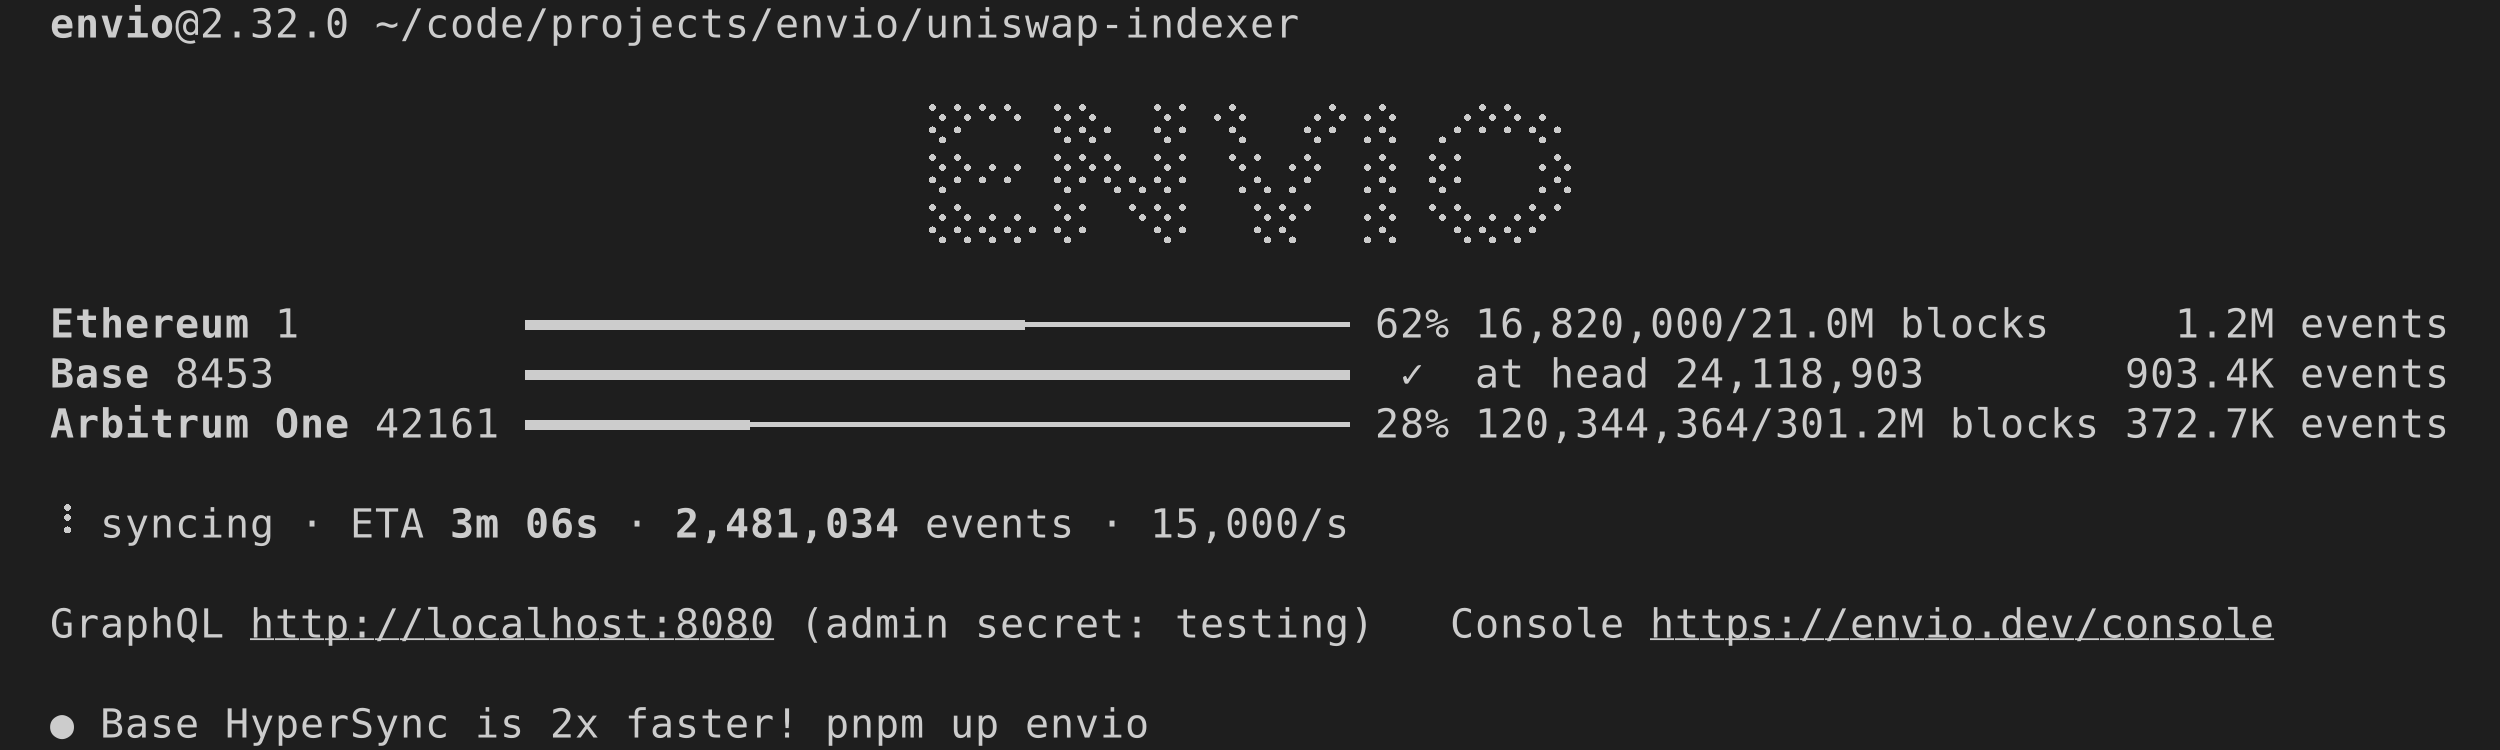
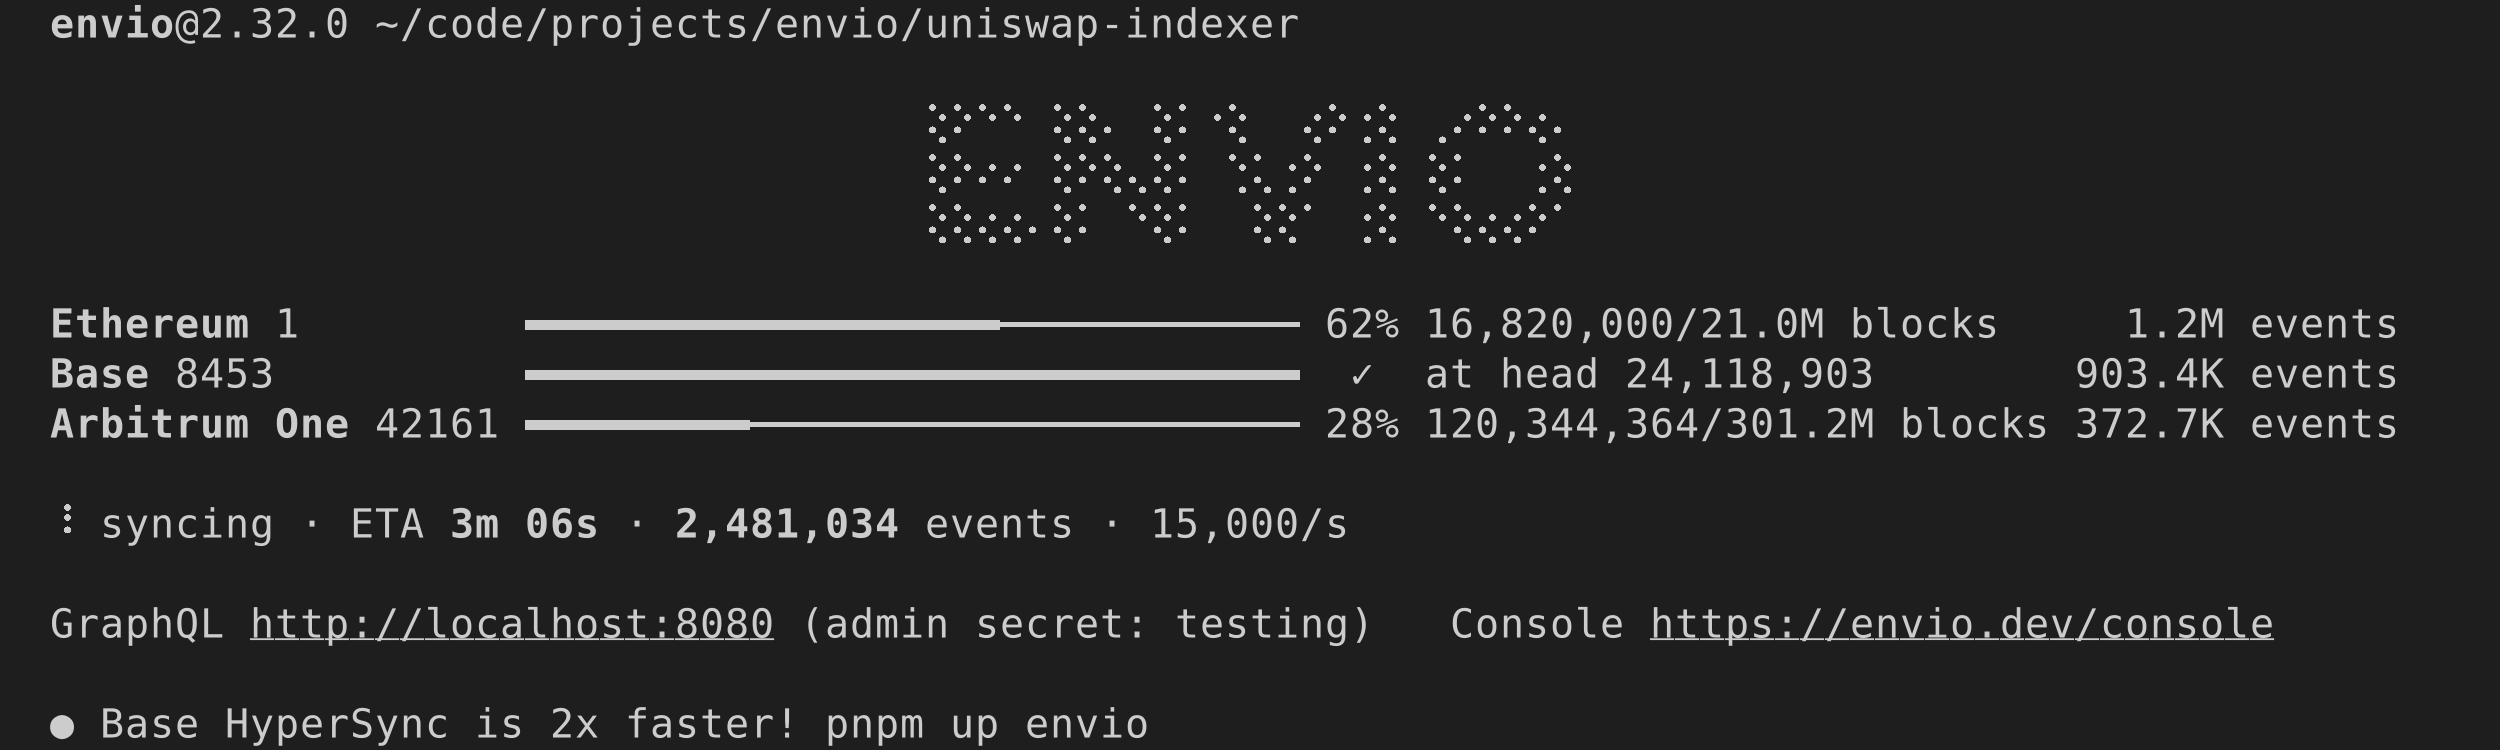
<svg xmlns="http://www.w3.org/2000/svg" width="1000" height="300" font-family="ui-monospace, Menlo, Consolas, monospace" font-size="16" xml:space="preserve" shape-rendering="crispEdges">
  <rect width="100%" height="100%" fill="#1e1e1e" />
  <text x="20" y="15" fill="#cccccc" font-weight="bold">e</text>
  <text x="30" y="15" fill="#cccccc" font-weight="bold">n</text>
  <text x="40" y="15" fill="#cccccc" font-weight="bold">v</text>
  <text x="50" y="15" fill="#cccccc" font-weight="bold">i</text>
  <text x="60" y="15" fill="#cccccc" font-weight="bold">o</text>
  <text x="70" y="15" fill="#cccccc">@</text>
  <text x="80" y="15" fill="#cccccc">2</text>
  <text x="90" y="15" fill="#cccccc">.</text>
  <text x="100" y="15" fill="#cccccc">3</text>
  <text x="110" y="15" fill="#cccccc">2</text>
  <text x="120" y="15" fill="#cccccc">.</text>
  <text x="130" y="15" fill="#cccccc">0</text>
  <text x="150" y="15" fill="#cccccc">~</text>
  <text x="160" y="15" fill="#cccccc">/</text>
  <text x="170" y="15" fill="#cccccc">c</text>
  <text x="180" y="15" fill="#cccccc">o</text>
  <text x="190" y="15" fill="#cccccc">d</text>
  <text x="200" y="15" fill="#cccccc">e</text>
  <text x="210" y="15" fill="#cccccc">/</text>
  <text x="220" y="15" fill="#cccccc">p</text>
  <text x="230" y="15" fill="#cccccc">r</text>
  <text x="240" y="15" fill="#cccccc">o</text>
  <text x="250" y="15" fill="#cccccc">j</text>
  <text x="260" y="15" fill="#cccccc">e</text>
  <text x="270" y="15" fill="#cccccc">c</text>
  <text x="280" y="15" fill="#cccccc">t</text>
  <text x="290" y="15" fill="#cccccc">s</text>
  <text x="300" y="15" fill="#cccccc">/</text>
  <text x="310" y="15" fill="#cccccc">e</text>
  <text x="320" y="15" fill="#cccccc">n</text>
  <text x="330" y="15" fill="#cccccc">v</text>
  <text x="340" y="15" fill="#cccccc">i</text>
  <text x="350" y="15" fill="#cccccc">o</text>
  <text x="360" y="15" fill="#cccccc">/</text>
  <text x="370" y="15" fill="#cccccc">u</text>
  <text x="380" y="15" fill="#cccccc">n</text>
  <text x="390" y="15" fill="#cccccc">i</text>
  <text x="400" y="15" fill="#cccccc">s</text>
  <text x="410" y="15" fill="#cccccc">w</text>
  <text x="420" y="15" fill="#cccccc">a</text>
  <text x="430" y="15" fill="#cccccc">p</text>
  <text x="440" y="15" fill="#cccccc">-</text>
  <text x="450" y="15" fill="#cccccc">i</text>
  <text x="460" y="15" fill="#cccccc">n</text>
  <text x="470" y="15" fill="#cccccc">d</text>
  <text x="480" y="15" fill="#cccccc">e</text>
  <text x="490" y="15" fill="#cccccc">x</text>
  <text x="500" y="15" fill="#cccccc">e</text>
  <text x="510" y="15" fill="#cccccc">r</text>
  <circle cx="373" cy="43" r="1.4" fill="#cccccc" />
  <circle cx="377" cy="47" r="1.4" fill="#cccccc" />
  <circle cx="373" cy="52" r="1.4" fill="#cccccc" />
  <circle cx="377" cy="56" r="1.4" fill="#cccccc" />
  <circle cx="383" cy="43" r="1.4" fill="#cccccc" />
  <circle cx="387" cy="47" r="1.4" fill="#cccccc" />
  <circle cx="383" cy="52" r="1.4" fill="#cccccc" />
  <circle cx="393" cy="43" r="1.4" fill="#cccccc" />
  <circle cx="397" cy="47" r="1.4" fill="#cccccc" />
  <circle cx="403" cy="43" r="1.4" fill="#cccccc" />
  <circle cx="407" cy="47" r="1.4" fill="#cccccc" />
  <circle cx="423" cy="43" r="1.4" fill="#cccccc" />
  <circle cx="427" cy="47" r="1.4" fill="#cccccc" />
  <circle cx="423" cy="52" r="1.4" fill="#cccccc" />
  <circle cx="427" cy="56" r="1.4" fill="#cccccc" />
  <circle cx="433" cy="43" r="1.4" fill="#cccccc" />
  <circle cx="437" cy="47" r="1.4" fill="#cccccc" />
  <circle cx="433" cy="52" r="1.4" fill="#cccccc" />
  <circle cx="437" cy="56" r="1.4" fill="#cccccc" />
  <circle cx="443" cy="52" r="1.4" fill="#cccccc" />
  <circle cx="463" cy="43" r="1.4" fill="#cccccc" />
  <circle cx="467" cy="47" r="1.4" fill="#cccccc" />
  <circle cx="463" cy="52" r="1.4" fill="#cccccc" />
  <circle cx="467" cy="56" r="1.4" fill="#cccccc" />
  <circle cx="473" cy="43" r="1.4" fill="#cccccc" />
  <circle cx="473" cy="52" r="1.4" fill="#cccccc" />
  <circle cx="487" cy="47" r="1.4" fill="#cccccc" />
  <circle cx="493" cy="43" r="1.4" fill="#cccccc" />
  <circle cx="497" cy="47" r="1.4" fill="#cccccc" />
  <circle cx="493" cy="52" r="1.4" fill="#cccccc" />
  <circle cx="497" cy="56" r="1.4" fill="#cccccc" />
  <circle cx="527" cy="47" r="1.4" fill="#cccccc" />
  <circle cx="523" cy="52" r="1.4" fill="#cccccc" />
  <circle cx="527" cy="56" r="1.4" fill="#cccccc" />
  <circle cx="533" cy="43" r="1.4" fill="#cccccc" />
  <circle cx="537" cy="47" r="1.4" fill="#cccccc" />
  <circle cx="533" cy="52" r="1.4" fill="#cccccc" />
  <circle cx="547" cy="47" r="1.4" fill="#cccccc" />
  <circle cx="547" cy="56" r="1.4" fill="#cccccc" />
  <circle cx="553" cy="43" r="1.4" fill="#cccccc" />
  <circle cx="557" cy="47" r="1.4" fill="#cccccc" />
  <circle cx="553" cy="52" r="1.4" fill="#cccccc" />
  <circle cx="557" cy="56" r="1.4" fill="#cccccc" />
  <circle cx="577" cy="56" r="1.4" fill="#cccccc" />
  <circle cx="587" cy="47" r="1.4" fill="#cccccc" />
  <circle cx="583" cy="52" r="1.4" fill="#cccccc" />
  <circle cx="593" cy="43" r="1.4" fill="#cccccc" />
  <circle cx="597" cy="47" r="1.4" fill="#cccccc" />
  <circle cx="593" cy="52" r="1.4" fill="#cccccc" />
  <circle cx="603" cy="43" r="1.4" fill="#cccccc" />
  <circle cx="607" cy="47" r="1.4" fill="#cccccc" />
  <circle cx="603" cy="52" r="1.4" fill="#cccccc" />
  <circle cx="617" cy="47" r="1.4" fill="#cccccc" />
  <circle cx="613" cy="52" r="1.4" fill="#cccccc" />
  <circle cx="617" cy="56" r="1.4" fill="#cccccc" />
  <circle cx="623" cy="52" r="1.4" fill="#cccccc" />
  <circle cx="373" cy="63" r="1.4" fill="#cccccc" />
  <circle cx="377" cy="67" r="1.4" fill="#cccccc" />
  <circle cx="373" cy="72" r="1.4" fill="#cccccc" />
  <circle cx="377" cy="76" r="1.4" fill="#cccccc" />
  <circle cx="383" cy="63" r="1.4" fill="#cccccc" />
  <circle cx="387" cy="67" r="1.4" fill="#cccccc" />
  <circle cx="383" cy="72" r="1.4" fill="#cccccc" />
  <circle cx="397" cy="67" r="1.4" fill="#cccccc" />
  <circle cx="393" cy="72" r="1.4" fill="#cccccc" />
  <circle cx="407" cy="67" r="1.4" fill="#cccccc" />
  <circle cx="403" cy="72" r="1.4" fill="#cccccc" />
  <circle cx="423" cy="63" r="1.4" fill="#cccccc" />
  <circle cx="427" cy="67" r="1.4" fill="#cccccc" />
  <circle cx="423" cy="72" r="1.4" fill="#cccccc" />
  <circle cx="427" cy="76" r="1.4" fill="#cccccc" />
  <circle cx="433" cy="63" r="1.4" fill="#cccccc" />
  <circle cx="437" cy="67" r="1.4" fill="#cccccc" />
  <circle cx="433" cy="72" r="1.4" fill="#cccccc" />
  <circle cx="443" cy="63" r="1.4" fill="#cccccc" />
  <circle cx="447" cy="67" r="1.4" fill="#cccccc" />
  <circle cx="443" cy="72" r="1.4" fill="#cccccc" />
  <circle cx="447" cy="76" r="1.4" fill="#cccccc" />
  <circle cx="453" cy="72" r="1.4" fill="#cccccc" />
  <circle cx="457" cy="76" r="1.4" fill="#cccccc" />
  <circle cx="463" cy="63" r="1.4" fill="#cccccc" />
  <circle cx="467" cy="67" r="1.4" fill="#cccccc" />
  <circle cx="463" cy="72" r="1.4" fill="#cccccc" />
  <circle cx="467" cy="76" r="1.4" fill="#cccccc" />
  <circle cx="473" cy="63" r="1.4" fill="#cccccc" />
  <circle cx="473" cy="72" r="1.4" fill="#cccccc" />
  <circle cx="493" cy="63" r="1.4" fill="#cccccc" />
  <circle cx="497" cy="67" r="1.4" fill="#cccccc" />
  <circle cx="497" cy="76" r="1.4" fill="#cccccc" />
  <circle cx="503" cy="63" r="1.4" fill="#cccccc" />
  <circle cx="503" cy="72" r="1.4" fill="#cccccc" />
  <circle cx="507" cy="76" r="1.4" fill="#cccccc" />
  <circle cx="517" cy="67" r="1.4" fill="#cccccc" />
  <circle cx="517" cy="76" r="1.4" fill="#cccccc" />
  <circle cx="523" cy="63" r="1.4" fill="#cccccc" />
  <circle cx="527" cy="67" r="1.4" fill="#cccccc" />
  <circle cx="523" cy="72" r="1.4" fill="#cccccc" />
  <circle cx="547" cy="67" r="1.4" fill="#cccccc" />
  <circle cx="547" cy="76" r="1.4" fill="#cccccc" />
  <circle cx="553" cy="63" r="1.4" fill="#cccccc" />
  <circle cx="557" cy="67" r="1.4" fill="#cccccc" />
  <circle cx="553" cy="72" r="1.4" fill="#cccccc" />
  <circle cx="557" cy="76" r="1.4" fill="#cccccc" />
  <circle cx="573" cy="63" r="1.4" fill="#cccccc" />
  <circle cx="577" cy="67" r="1.4" fill="#cccccc" />
  <circle cx="573" cy="72" r="1.4" fill="#cccccc" />
  <circle cx="577" cy="76" r="1.4" fill="#cccccc" />
  <circle cx="583" cy="63" r="1.4" fill="#cccccc" />
  <circle cx="583" cy="72" r="1.4" fill="#cccccc" />
  <circle cx="617" cy="67" r="1.4" fill="#cccccc" />
  <circle cx="617" cy="76" r="1.4" fill="#cccccc" />
  <circle cx="623" cy="63" r="1.4" fill="#cccccc" />
  <circle cx="627" cy="67" r="1.4" fill="#cccccc" />
  <circle cx="623" cy="72" r="1.4" fill="#cccccc" />
  <circle cx="627" cy="76" r="1.4" fill="#cccccc" />
  <circle cx="373" cy="83" r="1.4" fill="#cccccc" />
  <circle cx="377" cy="87" r="1.4" fill="#cccccc" />
  <circle cx="373" cy="92" r="1.4" fill="#cccccc" />
  <circle cx="377" cy="96" r="1.4" fill="#cccccc" />
  <circle cx="383" cy="83" r="1.4" fill="#cccccc" />
  <circle cx="387" cy="87" r="1.4" fill="#cccccc" />
  <circle cx="383" cy="92" r="1.4" fill="#cccccc" />
  <circle cx="387" cy="96" r="1.4" fill="#cccccc" />
  <circle cx="397" cy="87" r="1.4" fill="#cccccc" />
  <circle cx="393" cy="92" r="1.4" fill="#cccccc" />
  <circle cx="397" cy="96" r="1.4" fill="#cccccc" />
  <circle cx="407" cy="87" r="1.4" fill="#cccccc" />
  <circle cx="403" cy="92" r="1.4" fill="#cccccc" />
  <circle cx="407" cy="96" r="1.4" fill="#cccccc" />
  <circle cx="413" cy="92" r="1.4" fill="#cccccc" />
  <circle cx="423" cy="83" r="1.4" fill="#cccccc" />
  <circle cx="427" cy="87" r="1.4" fill="#cccccc" />
  <circle cx="423" cy="92" r="1.4" fill="#cccccc" />
  <circle cx="427" cy="96" r="1.4" fill="#cccccc" />
  <circle cx="433" cy="83" r="1.4" fill="#cccccc" />
  <circle cx="433" cy="92" r="1.4" fill="#cccccc" />
  <circle cx="453" cy="83" r="1.4" fill="#cccccc" />
  <circle cx="457" cy="87" r="1.4" fill="#cccccc" />
  <circle cx="463" cy="83" r="1.4" fill="#cccccc" />
  <circle cx="467" cy="87" r="1.4" fill="#cccccc" />
  <circle cx="463" cy="92" r="1.4" fill="#cccccc" />
  <circle cx="467" cy="96" r="1.4" fill="#cccccc" />
  <circle cx="473" cy="83" r="1.4" fill="#cccccc" />
  <circle cx="473" cy="92" r="1.4" fill="#cccccc" />
  <circle cx="503" cy="83" r="1.4" fill="#cccccc" />
  <circle cx="507" cy="87" r="1.4" fill="#cccccc" />
  <circle cx="503" cy="92" r="1.4" fill="#cccccc" />
  <circle cx="507" cy="96" r="1.4" fill="#cccccc" />
  <circle cx="513" cy="83" r="1.4" fill="#cccccc" />
  <circle cx="517" cy="87" r="1.4" fill="#cccccc" />
  <circle cx="513" cy="92" r="1.4" fill="#cccccc" />
  <circle cx="517" cy="96" r="1.4" fill="#cccccc" />
  <circle cx="523" cy="83" r="1.4" fill="#cccccc" />
  <circle cx="547" cy="87" r="1.4" fill="#cccccc" />
  <circle cx="547" cy="96" r="1.4" fill="#cccccc" />
  <circle cx="553" cy="83" r="1.4" fill="#cccccc" />
  <circle cx="557" cy="87" r="1.4" fill="#cccccc" />
  <circle cx="553" cy="92" r="1.4" fill="#cccccc" />
  <circle cx="557" cy="96" r="1.4" fill="#cccccc" />
  <circle cx="573" cy="83" r="1.4" fill="#cccccc" />
  <circle cx="577" cy="87" r="1.4" fill="#cccccc" />
  <circle cx="583" cy="83" r="1.4" fill="#cccccc" />
  <circle cx="587" cy="87" r="1.4" fill="#cccccc" />
  <circle cx="583" cy="92" r="1.4" fill="#cccccc" />
  <circle cx="587" cy="96" r="1.4" fill="#cccccc" />
  <circle cx="597" cy="87" r="1.4" fill="#cccccc" />
  <circle cx="593" cy="92" r="1.4" fill="#cccccc" />
  <circle cx="597" cy="96" r="1.4" fill="#cccccc" />
  <circle cx="607" cy="87" r="1.4" fill="#cccccc" />
  <circle cx="603" cy="92" r="1.4" fill="#cccccc" />
  <circle cx="607" cy="96" r="1.4" fill="#cccccc" />
  <circle cx="613" cy="83" r="1.4" fill="#cccccc" />
  <circle cx="617" cy="87" r="1.4" fill="#cccccc" />
  <circle cx="613" cy="92" r="1.4" fill="#cccccc" />
  <circle cx="623" cy="83" r="1.4" fill="#cccccc" />
  <text x="20" y="135" fill="#cccccc" font-weight="bold">E</text>
  <text x="30" y="135" fill="#cccccc" font-weight="bold">t</text>
  <text x="40" y="135" fill="#cccccc" font-weight="bold">h</text>
  <text x="50" y="135" fill="#cccccc" font-weight="bold">e</text>
  <text x="60" y="135" fill="#cccccc" font-weight="bold">r</text>
  <text x="70" y="135" fill="#cccccc" font-weight="bold">e</text>
  <text x="80" y="135" fill="#cccccc" font-weight="bold">u</text>
  <text x="90" y="135" fill="#cccccc" font-weight="bold">m</text>
  <text x="110" y="135" fill="#cccccc">1</text>
  <rect x="210" y="128" width="10" height="4" fill="#cccccc" />
  <rect x="220" y="128" width="10" height="4" fill="#cccccc" />
  <rect x="230" y="128" width="10" height="4" fill="#cccccc" />
  <rect x="240" y="128" width="10" height="4" fill="#cccccc" />
  <rect x="250" y="128" width="10" height="4" fill="#cccccc" />
  <rect x="260" y="128" width="10" height="4" fill="#cccccc" />
  <rect x="270" y="128" width="10" height="4" fill="#cccccc" />
  <rect x="280" y="128" width="10" height="4" fill="#cccccc" />
  <rect x="290" y="128" width="10" height="4" fill="#cccccc" />
  <rect x="300" y="128" width="10" height="4" fill="#cccccc" />
  <rect x="310" y="128" width="10" height="4" fill="#cccccc" />
  <rect x="320" y="128" width="10" height="4" fill="#cccccc" />
  <rect x="330" y="128" width="10" height="4" fill="#cccccc" />
  <rect x="340" y="128" width="10" height="4" fill="#cccccc" />
  <rect x="350" y="128" width="10" height="4" fill="#cccccc" />
  <rect x="360" y="128" width="10" height="4" fill="#cccccc" />
  <rect x="370" y="128" width="10" height="4" fill="#cccccc" />
  <rect x="380" y="128" width="10" height="4" fill="#cccccc" />
  <rect x="390" y="128" width="10" height="4" fill="#cccccc" />
-   <rect x="400" y="128" width="10" height="4" fill="#cccccc" />
+   <rect x="400" y="129" width="10" height="2" fill="#cccccc" />
  <rect x="410" y="129" width="10" height="2" fill="#cccccc" />
  <rect x="420" y="129" width="10" height="2" fill="#cccccc" />
  <rect x="430" y="129" width="10" height="2" fill="#cccccc" />
  <rect x="440" y="129" width="10" height="2" fill="#cccccc" />
  <rect x="450" y="129" width="10" height="2" fill="#cccccc" />
  <rect x="460" y="129" width="10" height="2" fill="#cccccc" />
  <rect x="470" y="129" width="10" height="2" fill="#cccccc" />
  <rect x="480" y="129" width="10" height="2" fill="#cccccc" />
  <rect x="490" y="129" width="10" height="2" fill="#cccccc" />
  <rect x="500" y="129" width="10" height="2" fill="#cccccc" />
  <rect x="510" y="129" width="10" height="2" fill="#cccccc" />
-   <rect x="520" y="129" width="10" height="2" fill="#cccccc" />
-   <rect x="530" y="129" width="10" height="2" fill="#cccccc" />
-   <text x="550" y="135" fill="#cccccc">6</text>
-   <text x="560" y="135" fill="#cccccc">2</text>
-   <text x="570" y="135" fill="#cccccc">%</text>
-   <text x="590" y="135" fill="#cccccc">1</text>
-   <text x="600" y="135" fill="#cccccc">6</text>
-   <text x="610" y="135" fill="#cccccc">,</text>
-   <text x="620" y="135" fill="#cccccc">8</text>
-   <text x="630" y="135" fill="#cccccc">2</text>
+   <text x="530" y="135" fill="#cccccc">6</text>
+   <text x="540" y="135" fill="#cccccc">2</text>
+   <text x="550" y="135" fill="#cccccc">%</text>
+   <text x="570" y="135" fill="#cccccc">1</text>
+   <text x="580" y="135" fill="#cccccc">6</text>
+   <text x="590" y="135" fill="#cccccc">,</text>
+   <text x="600" y="135" fill="#cccccc">8</text>
+   <text x="610" y="135" fill="#cccccc">2</text>
+   <text x="620" y="135" fill="#cccccc">0</text>
+   <text x="630" y="135" fill="#cccccc">,</text>
  <text x="640" y="135" fill="#cccccc">0</text>
-   <text x="650" y="135" fill="#cccccc">,</text>
+   <text x="650" y="135" fill="#cccccc">0</text>
  <text x="660" y="135" fill="#cccccc">0</text>
-   <text x="670" y="135" fill="#cccccc">0</text>
-   <text x="680" y="135" fill="#cccccc">0</text>
-   <text x="690" y="135" fill="#cccccc">/</text>
-   <text x="700" y="135" fill="#cccccc">2</text>
-   <text x="710" y="135" fill="#cccccc">1</text>
-   <text x="720" y="135" fill="#cccccc">.</text>
-   <text x="730" y="135" fill="#cccccc">0</text>
-   <text x="740" y="135" fill="#cccccc">M</text>
-   <text x="760" y="135" fill="#cccccc">b</text>
-   <text x="770" y="135" fill="#cccccc">l</text>
-   <text x="780" y="135" fill="#cccccc">o</text>
-   <text x="790" y="135" fill="#cccccc">c</text>
-   <text x="800" y="135" fill="#cccccc">k</text>
-   <text x="810" y="135" fill="#cccccc">s</text>
-   <text x="870" y="135" fill="#cccccc">1</text>
-   <text x="880" y="135" fill="#cccccc">.</text>
-   <text x="890" y="135" fill="#cccccc">2</text>
-   <text x="900" y="135" fill="#cccccc">M</text>
+   <text x="670" y="135" fill="#cccccc">/</text>
+   <text x="680" y="135" fill="#cccccc">2</text>
+   <text x="690" y="135" fill="#cccccc">1</text>
+   <text x="700" y="135" fill="#cccccc">.</text>
+   <text x="710" y="135" fill="#cccccc">0</text>
+   <text x="720" y="135" fill="#cccccc">M</text>
+   <text x="740" y="135" fill="#cccccc">b</text>
+   <text x="750" y="135" fill="#cccccc">l</text>
+   <text x="760" y="135" fill="#cccccc">o</text>
+   <text x="770" y="135" fill="#cccccc">c</text>
+   <text x="780" y="135" fill="#cccccc">k</text>
+   <text x="790" y="135" fill="#cccccc">s</text>
+   <text x="850" y="135" fill="#cccccc">1</text>
+   <text x="860" y="135" fill="#cccccc">.</text>
+   <text x="870" y="135" fill="#cccccc">2</text>
+   <text x="880" y="135" fill="#cccccc">M</text>
+   <text x="900" y="135" fill="#cccccc">e</text>
+   <text x="910" y="135" fill="#cccccc">v</text>
  <text x="920" y="135" fill="#cccccc">e</text>
-   <text x="930" y="135" fill="#cccccc">v</text>
-   <text x="940" y="135" fill="#cccccc">e</text>
-   <text x="950" y="135" fill="#cccccc">n</text>
-   <text x="960" y="135" fill="#cccccc">t</text>
-   <text x="970" y="135" fill="#cccccc">s</text>
+   <text x="930" y="135" fill="#cccccc">n</text>
+   <text x="940" y="135" fill="#cccccc">t</text>
+   <text x="950" y="135" fill="#cccccc">s</text>
  <text x="20" y="155" fill="#cccccc" font-weight="bold">B</text>
  <text x="30" y="155" fill="#cccccc" font-weight="bold">a</text>
  <text x="40" y="155" fill="#cccccc" font-weight="bold">s</text>
  <text x="50" y="155" fill="#cccccc" font-weight="bold">e</text>
  <text x="70" y="155" fill="#cccccc">8</text>
  <text x="80" y="155" fill="#cccccc">4</text>
  <text x="90" y="155" fill="#cccccc">5</text>
  <text x="100" y="155" fill="#cccccc">3</text>
  <rect x="210" y="148" width="10" height="4" fill="#cccccc" />
  <rect x="220" y="148" width="10" height="4" fill="#cccccc" />
  <rect x="230" y="148" width="10" height="4" fill="#cccccc" />
  <rect x="240" y="148" width="10" height="4" fill="#cccccc" />
  <rect x="250" y="148" width="10" height="4" fill="#cccccc" />
  <rect x="260" y="148" width="10" height="4" fill="#cccccc" />
  <rect x="270" y="148" width="10" height="4" fill="#cccccc" />
  <rect x="280" y="148" width="10" height="4" fill="#cccccc" />
  <rect x="290" y="148" width="10" height="4" fill="#cccccc" />
  <rect x="300" y="148" width="10" height="4" fill="#cccccc" />
  <rect x="310" y="148" width="10" height="4" fill="#cccccc" />
  <rect x="320" y="148" width="10" height="4" fill="#cccccc" />
  <rect x="330" y="148" width="10" height="4" fill="#cccccc" />
  <rect x="340" y="148" width="10" height="4" fill="#cccccc" />
  <rect x="350" y="148" width="10" height="4" fill="#cccccc" />
  <rect x="360" y="148" width="10" height="4" fill="#cccccc" />
  <rect x="370" y="148" width="10" height="4" fill="#cccccc" />
  <rect x="380" y="148" width="10" height="4" fill="#cccccc" />
  <rect x="390" y="148" width="10" height="4" fill="#cccccc" />
  <rect x="400" y="148" width="10" height="4" fill="#cccccc" />
  <rect x="410" y="148" width="10" height="4" fill="#cccccc" />
  <rect x="420" y="148" width="10" height="4" fill="#cccccc" />
  <rect x="430" y="148" width="10" height="4" fill="#cccccc" />
  <rect x="440" y="148" width="10" height="4" fill="#cccccc" />
  <rect x="450" y="148" width="10" height="4" fill="#cccccc" />
  <rect x="460" y="148" width="10" height="4" fill="#cccccc" />
  <rect x="470" y="148" width="10" height="4" fill="#cccccc" />
  <rect x="480" y="148" width="10" height="4" fill="#cccccc" />
  <rect x="490" y="148" width="10" height="4" fill="#cccccc" />
  <rect x="500" y="148" width="10" height="4" fill="#cccccc" />
  <rect x="510" y="148" width="10" height="4" fill="#cccccc" />
-   <rect x="520" y="148" width="10" height="4" fill="#cccccc" />
-   <rect x="530" y="148" width="10" height="4" fill="#cccccc" />
-   <text x="560" y="155" fill="#cccccc">✓</text>
-   <text x="590" y="155" fill="#cccccc">a</text>
-   <text x="600" y="155" fill="#cccccc">t</text>
-   <text x="620" y="155" fill="#cccccc">h</text>
-   <text x="630" y="155" fill="#cccccc">e</text>
-   <text x="640" y="155" fill="#cccccc">a</text>
-   <text x="650" y="155" fill="#cccccc">d</text>
-   <text x="670" y="155" fill="#cccccc">2</text>
-   <text x="680" y="155" fill="#cccccc">4</text>
-   <text x="690" y="155" fill="#cccccc">,</text>
-   <text x="700" y="155" fill="#cccccc">1</text>
-   <text x="710" y="155" fill="#cccccc">1</text>
-   <text x="720" y="155" fill="#cccccc">8</text>
-   <text x="730" y="155" fill="#cccccc">,</text>
-   <text x="740" y="155" fill="#cccccc">9</text>
-   <text x="750" y="155" fill="#cccccc">0</text>
-   <text x="760" y="155" fill="#cccccc">3</text>
-   <text x="850" y="155" fill="#cccccc">9</text>
-   <text x="860" y="155" fill="#cccccc">0</text>
-   <text x="870" y="155" fill="#cccccc">3</text>
-   <text x="880" y="155" fill="#cccccc">.</text>
-   <text x="890" y="155" fill="#cccccc">4</text>
-   <text x="900" y="155" fill="#cccccc">K</text>
+   <text x="540" y="155" fill="#cccccc">✓</text>
+   <text x="570" y="155" fill="#cccccc">a</text>
+   <text x="580" y="155" fill="#cccccc">t</text>
+   <text x="600" y="155" fill="#cccccc">h</text>
+   <text x="610" y="155" fill="#cccccc">e</text>
+   <text x="620" y="155" fill="#cccccc">a</text>
+   <text x="630" y="155" fill="#cccccc">d</text>
+   <text x="650" y="155" fill="#cccccc">2</text>
+   <text x="660" y="155" fill="#cccccc">4</text>
+   <text x="670" y="155" fill="#cccccc">,</text>
+   <text x="680" y="155" fill="#cccccc">1</text>
+   <text x="690" y="155" fill="#cccccc">1</text>
+   <text x="700" y="155" fill="#cccccc">8</text>
+   <text x="710" y="155" fill="#cccccc">,</text>
+   <text x="720" y="155" fill="#cccccc">9</text>
+   <text x="730" y="155" fill="#cccccc">0</text>
+   <text x="740" y="155" fill="#cccccc">3</text>
+   <text x="830" y="155" fill="#cccccc">9</text>
+   <text x="840" y="155" fill="#cccccc">0</text>
+   <text x="850" y="155" fill="#cccccc">3</text>
+   <text x="860" y="155" fill="#cccccc">.</text>
+   <text x="870" y="155" fill="#cccccc">4</text>
+   <text x="880" y="155" fill="#cccccc">K</text>
+   <text x="900" y="155" fill="#cccccc">e</text>
+   <text x="910" y="155" fill="#cccccc">v</text>
  <text x="920" y="155" fill="#cccccc">e</text>
-   <text x="930" y="155" fill="#cccccc">v</text>
-   <text x="940" y="155" fill="#cccccc">e</text>
-   <text x="950" y="155" fill="#cccccc">n</text>
-   <text x="960" y="155" fill="#cccccc">t</text>
-   <text x="970" y="155" fill="#cccccc">s</text>
+   <text x="930" y="155" fill="#cccccc">n</text>
+   <text x="940" y="155" fill="#cccccc">t</text>
+   <text x="950" y="155" fill="#cccccc">s</text>
  <text x="20" y="175" fill="#cccccc" font-weight="bold">A</text>
  <text x="30" y="175" fill="#cccccc" font-weight="bold">r</text>
  <text x="40" y="175" fill="#cccccc" font-weight="bold">b</text>
  <text x="50" y="175" fill="#cccccc" font-weight="bold">i</text>
  <text x="60" y="175" fill="#cccccc" font-weight="bold">t</text>
  <text x="70" y="175" fill="#cccccc" font-weight="bold">r</text>
  <text x="80" y="175" fill="#cccccc" font-weight="bold">u</text>
  <text x="90" y="175" fill="#cccccc" font-weight="bold">m</text>
  <text x="110" y="175" fill="#cccccc" font-weight="bold">O</text>
  <text x="120" y="175" fill="#cccccc" font-weight="bold">n</text>
  <text x="130" y="175" fill="#cccccc" font-weight="bold">e</text>
  <text x="150" y="175" fill="#cccccc">4</text>
  <text x="160" y="175" fill="#cccccc">2</text>
  <text x="170" y="175" fill="#cccccc">1</text>
  <text x="180" y="175" fill="#cccccc">6</text>
  <text x="190" y="175" fill="#cccccc">1</text>
  <rect x="210" y="168" width="10" height="4" fill="#cccccc" />
  <rect x="220" y="168" width="10" height="4" fill="#cccccc" />
  <rect x="230" y="168" width="10" height="4" fill="#cccccc" />
  <rect x="240" y="168" width="10" height="4" fill="#cccccc" />
  <rect x="250" y="168" width="10" height="4" fill="#cccccc" />
  <rect x="260" y="168" width="10" height="4" fill="#cccccc" />
  <rect x="270" y="168" width="10" height="4" fill="#cccccc" />
  <rect x="280" y="168" width="10" height="4" fill="#cccccc" />
  <rect x="290" y="168" width="10" height="4" fill="#cccccc" />
  <rect x="300" y="169" width="10" height="2" fill="#cccccc" />
  <rect x="310" y="169" width="10" height="2" fill="#cccccc" />
  <rect x="320" y="169" width="10" height="2" fill="#cccccc" />
  <rect x="330" y="169" width="10" height="2" fill="#cccccc" />
  <rect x="340" y="169" width="10" height="2" fill="#cccccc" />
  <rect x="350" y="169" width="10" height="2" fill="#cccccc" />
  <rect x="360" y="169" width="10" height="2" fill="#cccccc" />
  <rect x="370" y="169" width="10" height="2" fill="#cccccc" />
  <rect x="380" y="169" width="10" height="2" fill="#cccccc" />
  <rect x="390" y="169" width="10" height="2" fill="#cccccc" />
  <rect x="400" y="169" width="10" height="2" fill="#cccccc" />
  <rect x="410" y="169" width="10" height="2" fill="#cccccc" />
  <rect x="420" y="169" width="10" height="2" fill="#cccccc" />
  <rect x="430" y="169" width="10" height="2" fill="#cccccc" />
  <rect x="440" y="169" width="10" height="2" fill="#cccccc" />
  <rect x="450" y="169" width="10" height="2" fill="#cccccc" />
  <rect x="460" y="169" width="10" height="2" fill="#cccccc" />
  <rect x="470" y="169" width="10" height="2" fill="#cccccc" />
  <rect x="480" y="169" width="10" height="2" fill="#cccccc" />
  <rect x="490" y="169" width="10" height="2" fill="#cccccc" />
  <rect x="500" y="169" width="10" height="2" fill="#cccccc" />
  <rect x="510" y="169" width="10" height="2" fill="#cccccc" />
-   <rect x="520" y="169" width="10" height="2" fill="#cccccc" />
-   <rect x="530" y="169" width="10" height="2" fill="#cccccc" />
-   <text x="550" y="175" fill="#cccccc">2</text>
-   <text x="560" y="175" fill="#cccccc">8</text>
-   <text x="570" y="175" fill="#cccccc">%</text>
-   <text x="590" y="175" fill="#cccccc">1</text>
-   <text x="600" y="175" fill="#cccccc">2</text>
-   <text x="610" y="175" fill="#cccccc">0</text>
-   <text x="620" y="175" fill="#cccccc">,</text>
-   <text x="630" y="175" fill="#cccccc">3</text>
-   <text x="640" y="175" fill="#cccccc">4</text>
-   <text x="650" y="175" fill="#cccccc">4</text>
-   <text x="660" y="175" fill="#cccccc">,</text>
-   <text x="670" y="175" fill="#cccccc">3</text>
-   <text x="680" y="175" fill="#cccccc">6</text>
-   <text x="690" y="175" fill="#cccccc">4</text>
-   <text x="700" y="175" fill="#cccccc">/</text>
-   <text x="710" y="175" fill="#cccccc">3</text>
-   <text x="720" y="175" fill="#cccccc">0</text>
-   <text x="730" y="175" fill="#cccccc">1</text>
-   <text x="740" y="175" fill="#cccccc">.</text>
-   <text x="750" y="175" fill="#cccccc">2</text>
-   <text x="760" y="175" fill="#cccccc">M</text>
-   <text x="780" y="175" fill="#cccccc">b</text>
-   <text x="790" y="175" fill="#cccccc">l</text>
-   <text x="800" y="175" fill="#cccccc">o</text>
-   <text x="810" y="175" fill="#cccccc">c</text>
-   <text x="820" y="175" fill="#cccccc">k</text>
-   <text x="830" y="175" fill="#cccccc">s</text>
-   <text x="850" y="175" fill="#cccccc">3</text>
-   <text x="860" y="175" fill="#cccccc">7</text>
-   <text x="870" y="175" fill="#cccccc">2</text>
-   <text x="880" y="175" fill="#cccccc">.</text>
-   <text x="890" y="175" fill="#cccccc">7</text>
-   <text x="900" y="175" fill="#cccccc">K</text>
+   <text x="530" y="175" fill="#cccccc">2</text>
+   <text x="540" y="175" fill="#cccccc">8</text>
+   <text x="550" y="175" fill="#cccccc">%</text>
+   <text x="570" y="175" fill="#cccccc">1</text>
+   <text x="580" y="175" fill="#cccccc">2</text>
+   <text x="590" y="175" fill="#cccccc">0</text>
+   <text x="600" y="175" fill="#cccccc">,</text>
+   <text x="610" y="175" fill="#cccccc">3</text>
+   <text x="620" y="175" fill="#cccccc">4</text>
+   <text x="630" y="175" fill="#cccccc">4</text>
+   <text x="640" y="175" fill="#cccccc">,</text>
+   <text x="650" y="175" fill="#cccccc">3</text>
+   <text x="660" y="175" fill="#cccccc">6</text>
+   <text x="670" y="175" fill="#cccccc">4</text>
+   <text x="680" y="175" fill="#cccccc">/</text>
+   <text x="690" y="175" fill="#cccccc">3</text>
+   <text x="700" y="175" fill="#cccccc">0</text>
+   <text x="710" y="175" fill="#cccccc">1</text>
+   <text x="720" y="175" fill="#cccccc">.</text>
+   <text x="730" y="175" fill="#cccccc">2</text>
+   <text x="740" y="175" fill="#cccccc">M</text>
+   <text x="760" y="175" fill="#cccccc">b</text>
+   <text x="770" y="175" fill="#cccccc">l</text>
+   <text x="780" y="175" fill="#cccccc">o</text>
+   <text x="790" y="175" fill="#cccccc">c</text>
+   <text x="800" y="175" fill="#cccccc">k</text>
+   <text x="810" y="175" fill="#cccccc">s</text>
+   <text x="830" y="175" fill="#cccccc">3</text>
+   <text x="840" y="175" fill="#cccccc">7</text>
+   <text x="850" y="175" fill="#cccccc">2</text>
+   <text x="860" y="175" fill="#cccccc">.</text>
+   <text x="870" y="175" fill="#cccccc">7</text>
+   <text x="880" y="175" fill="#cccccc">K</text>
+   <text x="900" y="175" fill="#cccccc">e</text>
+   <text x="910" y="175" fill="#cccccc">v</text>
  <text x="920" y="175" fill="#cccccc">e</text>
-   <text x="930" y="175" fill="#cccccc">v</text>
-   <text x="940" y="175" fill="#cccccc">e</text>
-   <text x="950" y="175" fill="#cccccc">n</text>
-   <text x="960" y="175" fill="#cccccc">t</text>
-   <text x="970" y="175" fill="#cccccc">s</text>
+   <text x="930" y="175" fill="#cccccc">n</text>
+   <text x="940" y="175" fill="#cccccc">t</text>
+   <text x="950" y="175" fill="#cccccc">s</text>
  <circle cx="27" cy="203" r="1.4" fill="#cccccc" />
  <circle cx="27" cy="207" r="1.4" fill="#cccccc" />
  <circle cx="27" cy="212" r="1.4" fill="#cccccc" />
  <text x="40" y="215" fill="#cccccc">s</text>
  <text x="50" y="215" fill="#cccccc">y</text>
  <text x="60" y="215" fill="#cccccc">n</text>
  <text x="70" y="215" fill="#cccccc">c</text>
  <text x="80" y="215" fill="#cccccc">i</text>
  <text x="90" y="215" fill="#cccccc">n</text>
  <text x="100" y="215" fill="#cccccc">g</text>
  <text x="120" y="215" fill="#cccccc">·</text>
  <text x="140" y="215" fill="#cccccc">E</text>
  <text x="150" y="215" fill="#cccccc">T</text>
  <text x="160" y="215" fill="#cccccc">A</text>
  <text x="180" y="215" fill="#cccccc" font-weight="bold">3</text>
  <text x="190" y="215" fill="#cccccc" font-weight="bold">m</text>
  <text x="210" y="215" fill="#cccccc" font-weight="bold">0</text>
  <text x="220" y="215" fill="#cccccc" font-weight="bold">6</text>
  <text x="230" y="215" fill="#cccccc" font-weight="bold">s</text>
  <text x="250" y="215" fill="#cccccc">·</text>
  <text x="270" y="215" fill="#cccccc" font-weight="bold">2</text>
  <text x="280" y="215" fill="#cccccc" font-weight="bold">,</text>
  <text x="290" y="215" fill="#cccccc" font-weight="bold">4</text>
  <text x="300" y="215" fill="#cccccc" font-weight="bold">8</text>
  <text x="310" y="215" fill="#cccccc" font-weight="bold">1</text>
  <text x="320" y="215" fill="#cccccc" font-weight="bold">,</text>
  <text x="330" y="215" fill="#cccccc" font-weight="bold">0</text>
  <text x="340" y="215" fill="#cccccc" font-weight="bold">3</text>
  <text x="350" y="215" fill="#cccccc" font-weight="bold">4</text>
  <text x="370" y="215" fill="#cccccc">e</text>
  <text x="380" y="215" fill="#cccccc">v</text>
  <text x="390" y="215" fill="#cccccc">e</text>
  <text x="400" y="215" fill="#cccccc">n</text>
  <text x="410" y="215" fill="#cccccc">t</text>
  <text x="420" y="215" fill="#cccccc">s</text>
  <text x="440" y="215" fill="#cccccc">·</text>
  <text x="460" y="215" fill="#cccccc">1</text>
  <text x="470" y="215" fill="#cccccc">5</text>
  <text x="480" y="215" fill="#cccccc">,</text>
  <text x="490" y="215" fill="#cccccc">0</text>
  <text x="500" y="215" fill="#cccccc">0</text>
  <text x="510" y="215" fill="#cccccc">0</text>
  <text x="520" y="215" fill="#cccccc">/</text>
  <text x="530" y="215" fill="#cccccc">s</text>
  <text x="20" y="255" fill="#cccccc">G</text>
  <text x="30" y="255" fill="#cccccc">r</text>
  <text x="40" y="255" fill="#cccccc">a</text>
  <text x="50" y="255" fill="#cccccc">p</text>
  <text x="60" y="255" fill="#cccccc">h</text>
  <text x="70" y="255" fill="#cccccc">Q</text>
  <text x="80" y="255" fill="#cccccc">L</text>
  <text x="100" y="255" fill="#cccccc" text-decoration="underline">h</text>
  <text x="110" y="255" fill="#cccccc" text-decoration="underline">t</text>
  <text x="120" y="255" fill="#cccccc" text-decoration="underline">t</text>
  <text x="130" y="255" fill="#cccccc" text-decoration="underline">p</text>
  <text x="140" y="255" fill="#cccccc" text-decoration="underline">:</text>
  <text x="150" y="255" fill="#cccccc" text-decoration="underline">/</text>
  <text x="160" y="255" fill="#cccccc" text-decoration="underline">/</text>
  <text x="170" y="255" fill="#cccccc" text-decoration="underline">l</text>
  <text x="180" y="255" fill="#cccccc" text-decoration="underline">o</text>
  <text x="190" y="255" fill="#cccccc" text-decoration="underline">c</text>
  <text x="200" y="255" fill="#cccccc" text-decoration="underline">a</text>
  <text x="210" y="255" fill="#cccccc" text-decoration="underline">l</text>
  <text x="220" y="255" fill="#cccccc" text-decoration="underline">h</text>
  <text x="230" y="255" fill="#cccccc" text-decoration="underline">o</text>
  <text x="240" y="255" fill="#cccccc" text-decoration="underline">s</text>
  <text x="250" y="255" fill="#cccccc" text-decoration="underline">t</text>
  <text x="260" y="255" fill="#cccccc" text-decoration="underline">:</text>
  <text x="270" y="255" fill="#cccccc" text-decoration="underline">8</text>
  <text x="280" y="255" fill="#cccccc" text-decoration="underline">0</text>
  <text x="290" y="255" fill="#cccccc" text-decoration="underline">8</text>
  <text x="300" y="255" fill="#cccccc" text-decoration="underline">0</text>
  <text x="320" y="255" fill="#cccccc">(</text>
  <text x="330" y="255" fill="#cccccc">a</text>
  <text x="340" y="255" fill="#cccccc">d</text>
  <text x="350" y="255" fill="#cccccc">m</text>
  <text x="360" y="255" fill="#cccccc">i</text>
  <text x="370" y="255" fill="#cccccc">n</text>
  <text x="390" y="255" fill="#cccccc">s</text>
  <text x="400" y="255" fill="#cccccc">e</text>
  <text x="410" y="255" fill="#cccccc">c</text>
  <text x="420" y="255" fill="#cccccc">r</text>
  <text x="430" y="255" fill="#cccccc">e</text>
  <text x="440" y="255" fill="#cccccc">t</text>
  <text x="450" y="255" fill="#cccccc">:</text>
  <text x="470" y="255" fill="#cccccc">t</text>
  <text x="480" y="255" fill="#cccccc">e</text>
  <text x="490" y="255" fill="#cccccc">s</text>
  <text x="500" y="255" fill="#cccccc">t</text>
  <text x="510" y="255" fill="#cccccc">i</text>
  <text x="520" y="255" fill="#cccccc">n</text>
  <text x="530" y="255" fill="#cccccc">g</text>
  <text x="540" y="255" fill="#cccccc">)</text>
  <text x="580" y="255" fill="#cccccc">C</text>
  <text x="590" y="255" fill="#cccccc">o</text>
  <text x="600" y="255" fill="#cccccc">n</text>
  <text x="610" y="255" fill="#cccccc">s</text>
  <text x="620" y="255" fill="#cccccc">o</text>
  <text x="630" y="255" fill="#cccccc">l</text>
  <text x="640" y="255" fill="#cccccc">e</text>
  <text x="660" y="255" fill="#cccccc" text-decoration="underline">h</text>
  <text x="670" y="255" fill="#cccccc" text-decoration="underline">t</text>
  <text x="680" y="255" fill="#cccccc" text-decoration="underline">t</text>
  <text x="690" y="255" fill="#cccccc" text-decoration="underline">p</text>
  <text x="700" y="255" fill="#cccccc" text-decoration="underline">s</text>
  <text x="710" y="255" fill="#cccccc" text-decoration="underline">:</text>
  <text x="720" y="255" fill="#cccccc" text-decoration="underline">/</text>
  <text x="730" y="255" fill="#cccccc" text-decoration="underline">/</text>
  <text x="740" y="255" fill="#cccccc" text-decoration="underline">e</text>
  <text x="750" y="255" fill="#cccccc" text-decoration="underline">n</text>
  <text x="760" y="255" fill="#cccccc" text-decoration="underline">v</text>
  <text x="770" y="255" fill="#cccccc" text-decoration="underline">i</text>
  <text x="780" y="255" fill="#cccccc" text-decoration="underline">o</text>
  <text x="790" y="255" fill="#cccccc" text-decoration="underline">.</text>
  <text x="800" y="255" fill="#cccccc" text-decoration="underline">d</text>
  <text x="810" y="255" fill="#cccccc" text-decoration="underline">e</text>
  <text x="820" y="255" fill="#cccccc" text-decoration="underline">v</text>
  <text x="830" y="255" fill="#cccccc" text-decoration="underline">/</text>
  <text x="840" y="255" fill="#cccccc" text-decoration="underline">c</text>
  <text x="850" y="255" fill="#cccccc" text-decoration="underline">o</text>
  <text x="860" y="255" fill="#cccccc" text-decoration="underline">n</text>
  <text x="870" y="255" fill="#cccccc" text-decoration="underline">s</text>
  <text x="880" y="255" fill="#cccccc" text-decoration="underline">o</text>
  <text x="890" y="255" fill="#cccccc" text-decoration="underline">l</text>
  <text x="900" y="255" fill="#cccccc" text-decoration="underline">e</text>
  <text x="20" y="295" fill="#cccccc">●</text>
  <text x="40" y="295" fill="#cccccc">B</text>
  <text x="50" y="295" fill="#cccccc">a</text>
  <text x="60" y="295" fill="#cccccc">s</text>
  <text x="70" y="295" fill="#cccccc">e</text>
  <text x="90" y="295" fill="#cccccc">H</text>
  <text x="100" y="295" fill="#cccccc">y</text>
  <text x="110" y="295" fill="#cccccc">p</text>
  <text x="120" y="295" fill="#cccccc">e</text>
  <text x="130" y="295" fill="#cccccc">r</text>
  <text x="140" y="295" fill="#cccccc">S</text>
  <text x="150" y="295" fill="#cccccc">y</text>
  <text x="160" y="295" fill="#cccccc">n</text>
  <text x="170" y="295" fill="#cccccc">c</text>
  <text x="190" y="295" fill="#cccccc">i</text>
  <text x="200" y="295" fill="#cccccc">s</text>
  <text x="220" y="295" fill="#cccccc">2</text>
  <text x="230" y="295" fill="#cccccc">x</text>
  <text x="250" y="295" fill="#cccccc">f</text>
  <text x="260" y="295" fill="#cccccc">a</text>
  <text x="270" y="295" fill="#cccccc">s</text>
  <text x="280" y="295" fill="#cccccc">t</text>
  <text x="290" y="295" fill="#cccccc">e</text>
  <text x="300" y="295" fill="#cccccc">r</text>
  <text x="310" y="295" fill="#cccccc">!</text>
  <text x="330" y="295" fill="#cccccc">p</text>
  <text x="340" y="295" fill="#cccccc">n</text>
  <text x="350" y="295" fill="#cccccc">p</text>
  <text x="360" y="295" fill="#cccccc">m</text>
  <text x="380" y="295" fill="#cccccc">u</text>
  <text x="390" y="295" fill="#cccccc">p</text>
  <text x="410" y="295" fill="#cccccc">e</text>
  <text x="420" y="295" fill="#cccccc">n</text>
  <text x="430" y="295" fill="#cccccc">v</text>
  <text x="440" y="295" fill="#cccccc">i</text>
  <text x="450" y="295" fill="#cccccc">o</text>
</svg>
